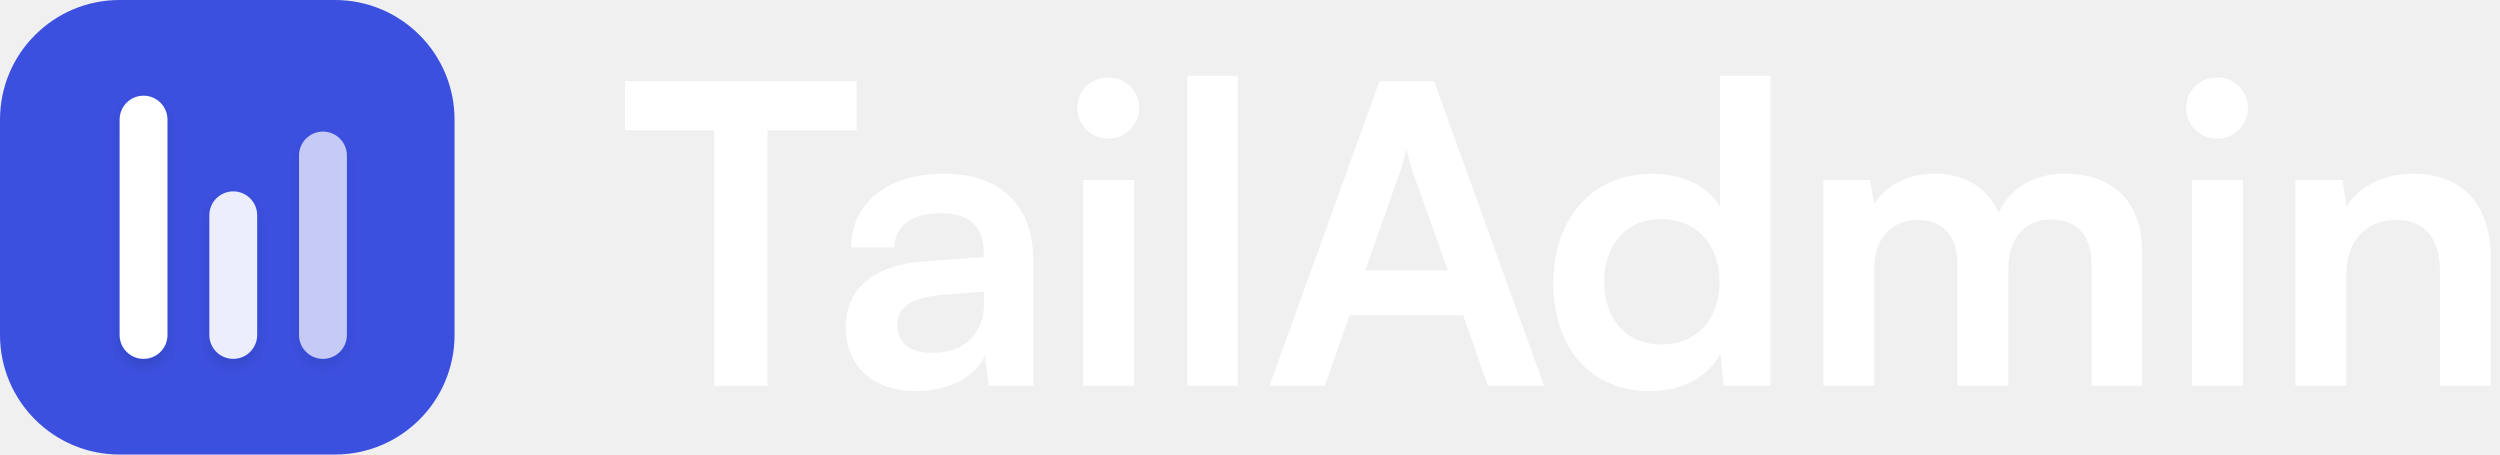
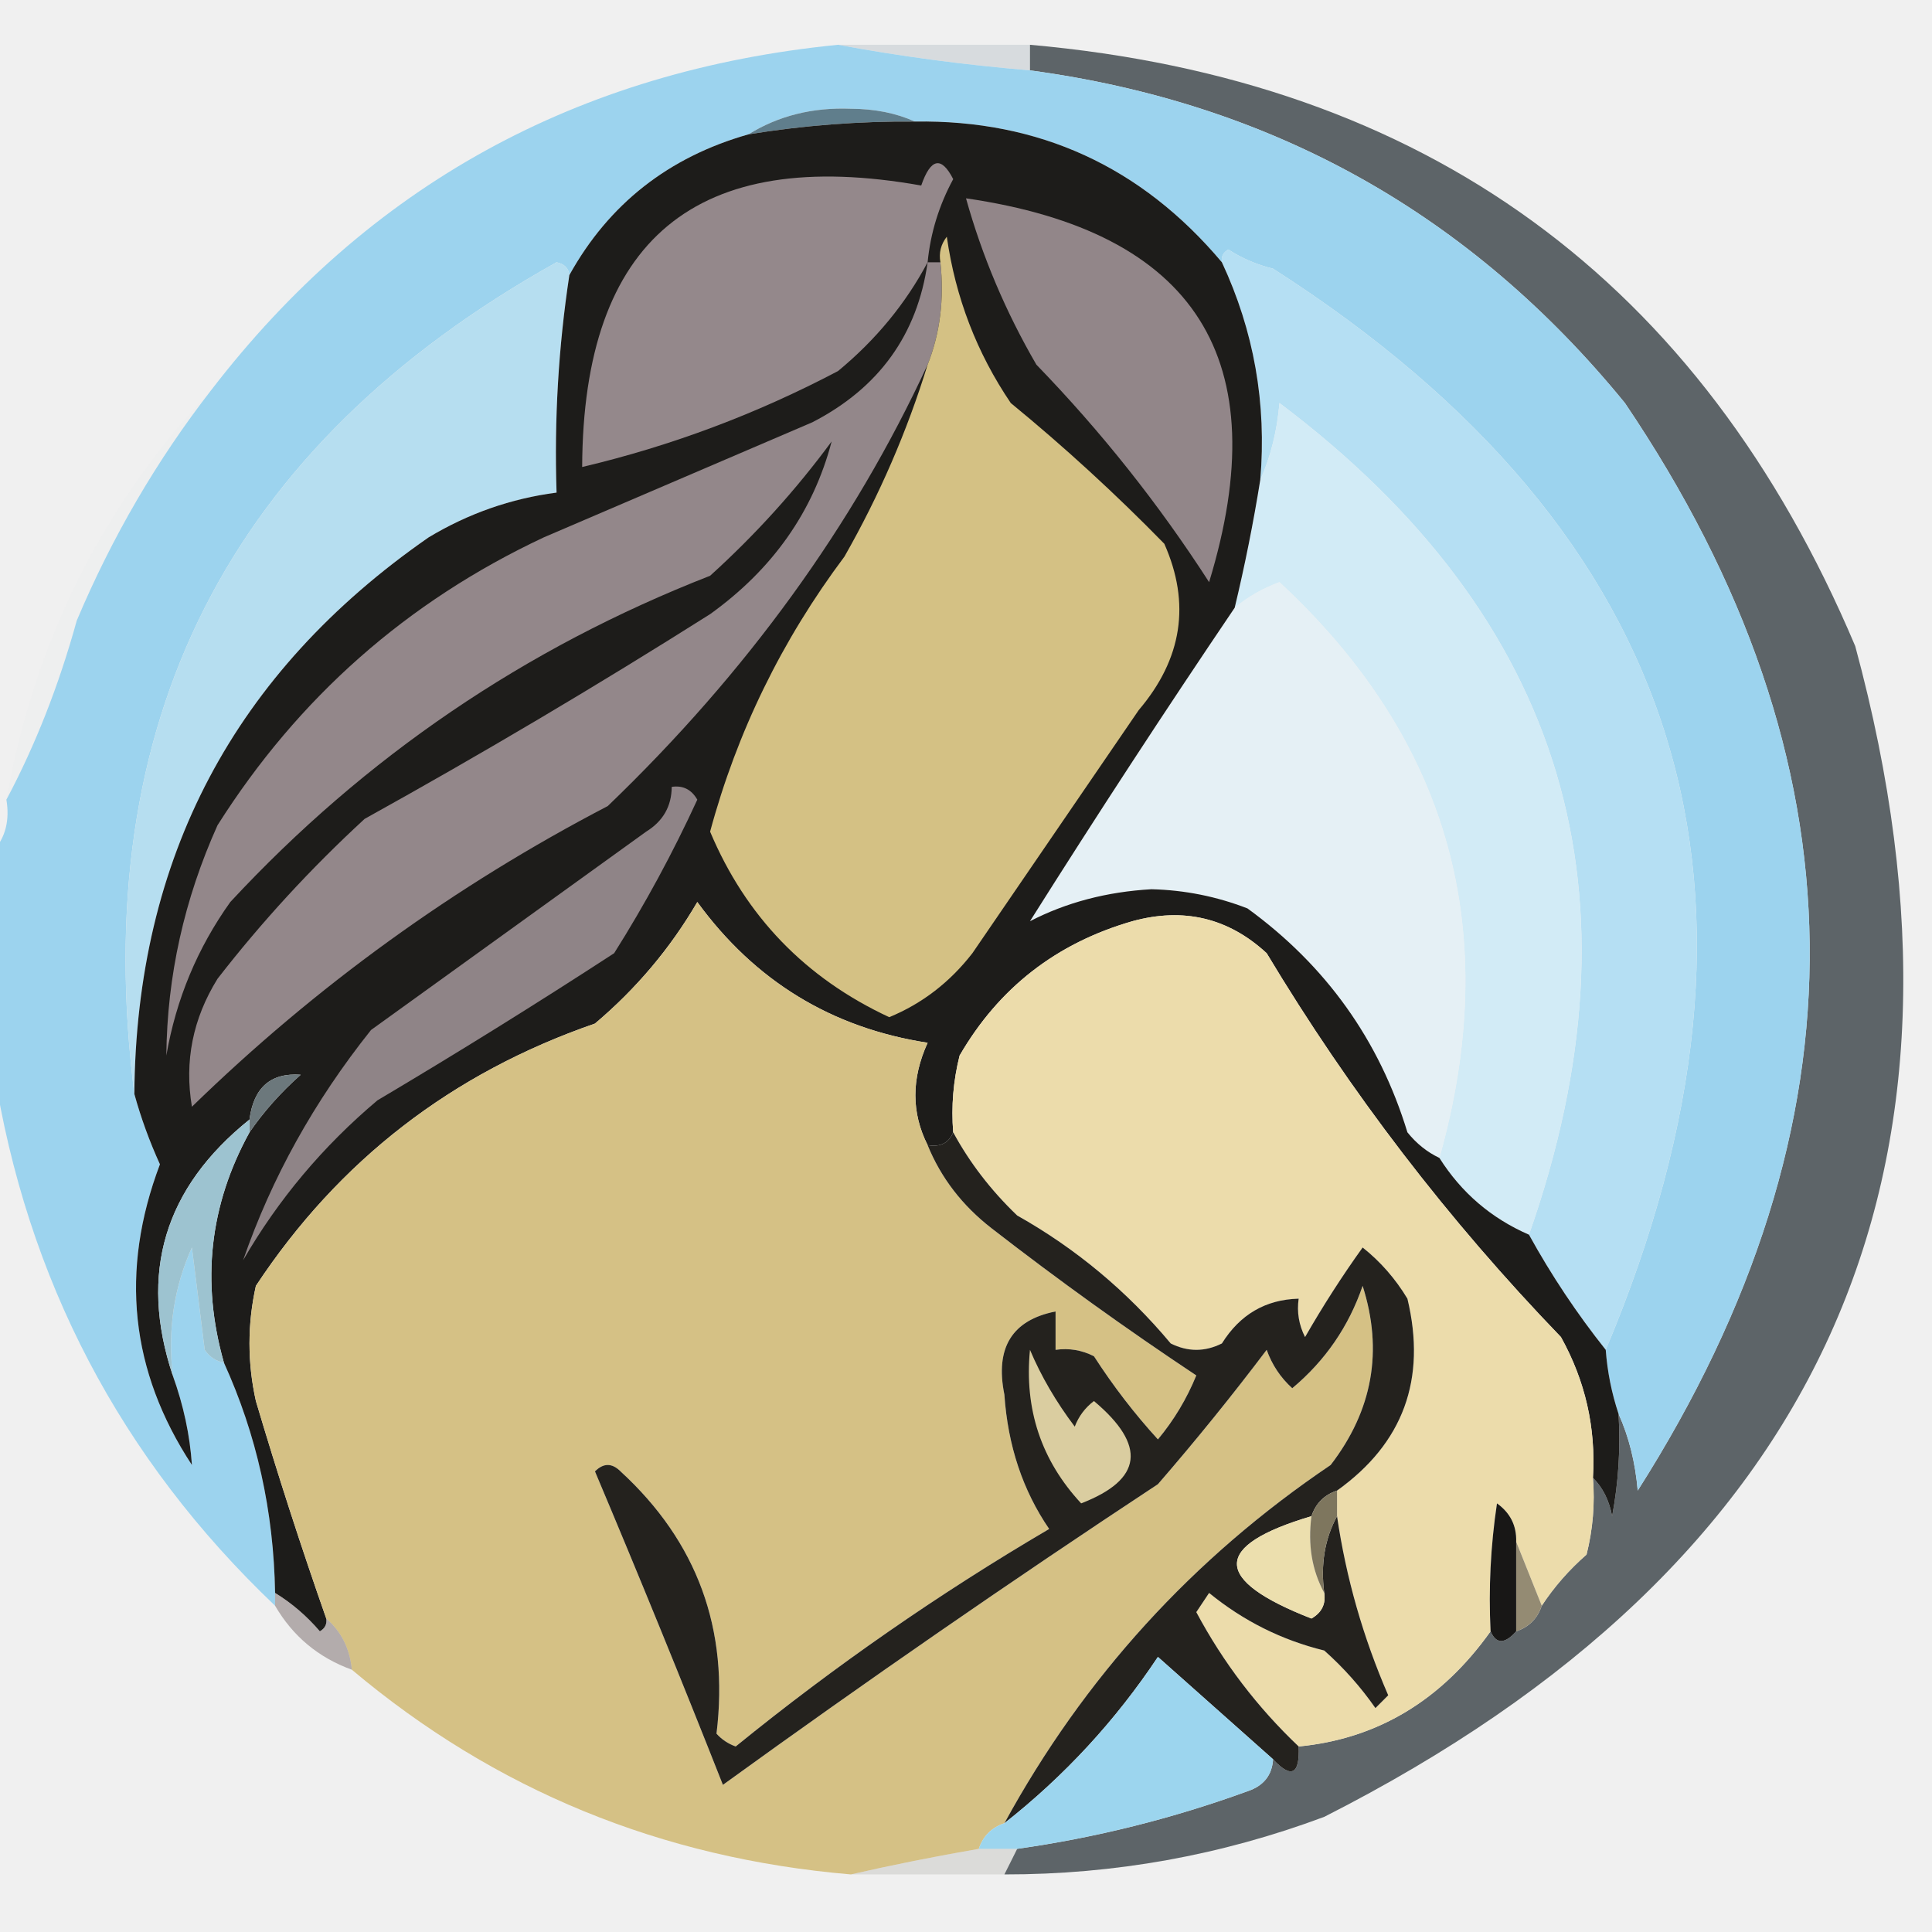
- <svg xmlns="http://www.w3.org/2000/svg" width="176" height="32" viewBox="0 0 176 32" fill="none">
-   <path d="M44 9.176H50.277V27.157H54.032V9.176H60.309V5.715H44V9.176Z" fill="white" />
-   <path d="M64.5 27.539C66.758 27.539 68.724 26.512 69.34 25.016L69.604 27.157H72.743V18.357C72.743 14.339 70.337 12.227 66.436 12.227C62.505 12.227 59.924 14.28 59.924 17.419H62.974C62.974 15.893 64.148 15.013 66.26 15.013C68.079 15.013 69.252 15.805 69.252 17.771V18.093L64.91 18.416C61.478 18.68 59.542 20.352 59.542 23.021C59.542 25.749 61.42 27.539 64.5 27.539ZM65.673 24.84C64.06 24.84 63.18 24.195 63.18 22.875C63.18 21.701 64.031 20.968 66.26 20.763L69.281 20.528V21.291C69.281 23.52 67.873 24.84 65.673 24.84Z" fill="white" />
-   <path d="M78.047 9.763C79.221 9.763 80.189 8.795 80.189 7.592C80.189 6.389 79.221 5.451 78.047 5.451C76.816 5.451 75.847 6.389 75.847 7.592C75.847 8.795 76.816 9.763 78.047 9.763ZM76.258 27.157H79.837V12.667H76.258V27.157Z" fill="white" />
-   <path d="M87.142 27.157V5.333H83.593V27.157H87.142Z" fill="white" />
-   <path d="M93.272 27.157L95.003 22.2H103.011L104.742 27.157H108.702L100.958 5.715H97.115L89.371 27.157H93.272ZM98.552 12.109C98.758 11.523 98.933 10.877 99.022 10.467C99.08 10.907 99.285 11.552 99.462 12.109L101.926 19.032H96.118L98.552 12.109Z" fill="white" />
-   <path d="M116.158 27.539C118.358 27.539 120.236 26.571 121.116 24.899L121.35 27.157H124.636V5.333H121.086V14.515C120.177 13.077 118.388 12.227 116.364 12.227C111.993 12.227 109.353 15.453 109.353 19.971C109.353 24.459 111.964 27.539 116.158 27.539ZM116.95 24.253C114.457 24.253 112.932 22.435 112.932 19.853C112.932 17.272 114.457 15.424 116.95 15.424C119.444 15.424 121.057 17.243 121.057 19.853C121.057 22.464 119.444 24.253 116.95 24.253Z" fill="white" />
-   <path d="M131.944 27.157V18.944C131.944 16.597 133.322 15.483 135.024 15.483C136.725 15.483 137.81 16.568 137.81 18.592V27.157H141.389V18.944C141.389 16.568 142.709 15.453 144.44 15.453C146.141 15.453 147.256 16.539 147.256 18.621V27.157H150.805V17.683C150.805 14.339 148.869 12.227 145.349 12.227C143.149 12.227 141.448 13.312 140.714 14.984C139.952 13.312 138.426 12.227 136.226 12.227C134.144 12.227 132.677 13.165 131.944 14.368L131.65 12.667H128.365V27.157H131.944Z" fill="white" />
-   <path d="M156.107 9.763C157.281 9.763 158.249 8.795 158.249 7.592C158.249 6.389 157.281 5.451 156.107 5.451C154.875 5.451 153.907 6.389 153.907 7.592C153.907 8.795 154.875 9.763 156.107 9.763ZM154.318 27.157H157.897V12.667H154.318V27.157Z" fill="white" />
-   <path d="M165.173 27.157V19.355C165.173 17.008 166.522 15.483 168.722 15.483C170.57 15.483 171.773 16.656 171.773 19.091V27.157H175.351V18.24C175.351 14.485 173.474 12.227 169.837 12.227C167.871 12.227 166.111 13.077 165.202 14.544L164.909 12.667H161.594V27.157H165.173Z" fill="white" />
-   <path d="M0 8.421C0 3.77 3.77 0 8.421 0H23.579C28.23 0 32 3.77 32 8.421V23.579C32 28.23 28.23 32 23.579 32H8.421C3.77 32 0 28.23 0 23.579V8.421Z" fill="#3C50E0" />
-   <g filter="url(#filter0_d_506_10589)">
-     <path d="M8.421 8.421C8.421 7.491 9.175 6.737 10.106 6.737V6.737C11.036 6.737 11.79 7.491 11.79 8.421V23.579C11.79 24.509 11.036 25.263 10.106 25.263V25.263C9.175 25.263 8.421 24.509 8.421 23.579V8.421Z" fill="white" />
+ <svg xmlns="http://www.w3.org/2000/svg" version="1.1" width="151px" height="151px" style="shape-rendering:geometricPrecision; text-rendering:geometricPrecision; image-rendering:optimizeQuality; fill-rule:evenodd; clip-rule:evenodd">
+   <g>
+     <path style="opacity:0.188" fill="#69808d" d="M 65.5,3.5 C 70.5,3.5 75.5,3.5 80.5,3.5C 80.5,4.167 80.5,4.833 80.5,5.5C 75.332,5.066 70.332,4.4 65.5,3.5 Z" />
  </g>
-   <g opacity="0.9" filter="url(#filter1_d_506_10589)">
-     <path d="M14.737 15.158C14.737 14.227 15.491 13.473 16.421 13.473V13.473C17.351 13.473 18.105 14.227 18.105 15.158V23.579C18.105 24.509 17.351 25.263 16.421 25.263V25.263C15.491 25.263 14.737 24.509 14.737 23.579V15.158Z" fill="white" />
+   <g>
+     <path style="opacity:0.814" fill="#3c4549" d="M 80.5,3.5 C 111.414,6.247 132.914,21.914 145,50.5C 156.196,91.788 142.363,122.288 103.5,142C 95.436,145.011 87.103,146.511 78.5,146.5C 78.833,145.833 79.167,145.167 79.5,144.5C 85.644,143.631 91.644,142.131 97.5,140C 98.756,139.583 99.423,138.75 99.5,137.5C 100.925,139.031 101.591,138.698 101.5,136.5C 107.652,135.906 112.652,132.906 116.5,127.5C 116.938,128.506 117.604,128.506 118.5,127.5C 119.5,127.167 120.167,126.5 120.5,125.5C 121.458,124.038 122.624,122.705 124,121.5C 124.495,119.527 124.662,117.527 124.5,115.5C 125.268,116.263 125.768,117.263 126,118.5C 126.497,115.854 126.664,113.187 126.5,110.5C 127.309,112.292 127.809,114.292 128,116.5C 146.25,87.808 145.917,59.475 127,31.5C 114.939,16.719 99.439,8.052 80.5,5.5C 80.5,4.833 80.5,4.167 80.5,3.5 Z" />
  </g>
-   <g opacity="0.7" filter="url(#filter2_d_506_10589)">
-     <path d="M21.052 10.947C21.052 10.017 21.806 9.263 22.736 9.263V9.263C23.667 9.263 24.421 10.017 24.421 10.947V23.578C24.421 24.509 23.667 25.263 22.736 25.263V25.263C21.806 25.263 21.052 24.509 21.052 23.578V10.947Z" fill="white" />
+   <g>
+     <path style="opacity:0.999" fill="#9cd3ee" d="M 65.5,3.5 C 70.332,4.4 75.332,5.066 80.5,5.5C 99.439,8.052 114.939,16.719 127,31.5C 145.917,59.475 146.25,87.808 128,116.5C 127.809,114.292 127.309,112.292 126.5,110.5C 125.962,108.883 125.629,107.216 125.5,105.5C 140.487,69.864 131.82,41.698 99.5,21C 98.234,20.691 97.067,20.191 96,19.5C 95.601,19.728 95.435,20.062 95.5,20.5C 89.202,13.016 81.202,9.35 71.5,9.5C 70.036,8.84 68.369,8.507 66.5,8.5C 63.514,8.382 60.848,9.048 58.5,10.5C 52.253,12.275 47.587,15.941 44.5,21.5C 44.44,20.957 44.107,20.624 43.5,20.5C 17.839,34.823 6.839,56.489 10.5,85.5C 11.014,87.366 11.681,89.2 12.5,91C 9.349,99.331 10.183,107.164 15,114.5C 14.843,112.169 14.343,109.836 13.5,107.5C 13.095,103.952 13.595,100.619 15,97.5C 15.333,100.167 15.667,102.833 16,105.5C 16.383,106.056 16.883,106.389 17.5,106.5C 20.062,112.128 21.395,118.128 21.5,124.5C 21.5,124.833 21.5,125.167 21.5,125.5C 9.419,114.005 2.086,100.005 -0.5,83.5C -0.5,77.833 -0.5,72.167 -0.5,66.5C 0.434,65.432 0.768,64.099 0.5,62.5C 2.765,58.242 4.599,53.575 6,48.5C 8.766,41.952 12.266,35.952 16.5,30.5C 28.783,14.518 45.117,5.518 65.5,3.5 Z" />
  </g>
-   <defs>
-     <filter id="filter0_d_506_10589" x="7.421" y="6.237" width="5.369" height="20.526" filterUnits="userSpaceOnUse" color-interpolation-filters="sRGB">
-       <feFlood flood-opacity="0" result="BackgroundImageFix" />
-       <feColorMatrix in="SourceAlpha" type="matrix" values="0 0 0 0 0 0 0 0 0 0 0 0 0 0 0 0 0 0 127 0" result="hardAlpha" />
-       <feOffset dy="0.5" />
-       <feGaussianBlur stdDeviation="0.5" />
-       <feComposite in2="hardAlpha" operator="out" />
-       <feColorMatrix type="matrix" values="0 0 0 0 0 0 0 0 0 0 0 0 0 0 0 0 0 0 0.12 0" />
-       <feBlend mode="normal" in2="BackgroundImageFix" result="effect1_dropShadow_506_10589" />
-       <feBlend mode="normal" in="SourceGraphic" in2="effect1_dropShadow_506_10589" result="shape" />
-     </filter>
-     <filter id="filter1_d_506_10589" x="13.737" y="12.973" width="5.369" height="13.79" filterUnits="userSpaceOnUse" color-interpolation-filters="sRGB">
-       <feFlood flood-opacity="0" result="BackgroundImageFix" />
-       <feColorMatrix in="SourceAlpha" type="matrix" values="0 0 0 0 0 0 0 0 0 0 0 0 0 0 0 0 0 0 127 0" result="hardAlpha" />
-       <feOffset dy="0.5" />
-       <feGaussianBlur stdDeviation="0.5" />
-       <feComposite in2="hardAlpha" operator="out" />
-       <feColorMatrix type="matrix" values="0 0 0 0 0 0 0 0 0 0 0 0 0 0 0 0 0 0 0.12 0" />
-       <feBlend mode="normal" in2="BackgroundImageFix" result="effect1_dropShadow_506_10589" />
-       <feBlend mode="normal" in="SourceGraphic" in2="effect1_dropShadow_506_10589" result="shape" />
-     </filter>
-     <filter id="filter2_d_506_10589" x="20.052" y="8.763" width="5.369" height="18" filterUnits="userSpaceOnUse" color-interpolation-filters="sRGB">
-       <feFlood flood-opacity="0" result="BackgroundImageFix" />
-       <feColorMatrix in="SourceAlpha" type="matrix" values="0 0 0 0 0 0 0 0 0 0 0 0 0 0 0 0 0 0 127 0" result="hardAlpha" />
-       <feOffset dy="0.5" />
-       <feGaussianBlur stdDeviation="0.5" />
-       <feComposite in2="hardAlpha" operator="out" />
-       <feColorMatrix type="matrix" values="0 0 0 0 0 0 0 0 0 0 0 0 0 0 0 0 0 0 0.12 0" />
-       <feBlend mode="normal" in2="BackgroundImageFix" result="effect1_dropShadow_506_10589" />
-       <feBlend mode="normal" in="SourceGraphic" in2="effect1_dropShadow_506_10589" result="shape" />
-     </filter>
-   </defs>
+   <g>
+     <path style="opacity:1" fill="#607e8c" d="M 71.5,9.5 C 67.131,9.467 62.798,9.8 58.5,10.5C 60.848,9.048 63.514,8.382 66.5,8.5C 68.369,8.507 70.036,8.84 71.5,9.5 Z" />
+   </g>
+   <g>
+     <path style="opacity:1" fill="#b6def0" d="M 44.5,21.5 C 43.646,27.121 43.313,32.788 43.5,38.5C 39.938,38.965 36.605,40.132 33.5,42C 18.308,52.551 10.642,67.051 10.5,85.5C 6.839,56.489 17.839,34.823 43.5,20.5C 44.107,20.624 44.44,20.957 44.5,21.5 Z" />
+   </g>
+   <g>
+     <path style="opacity:1" fill="#b5dff3" d="M 125.5,105.5 C 123.255,102.68 121.255,99.68 119.5,96.5C 128.816,69.957 122.316,48.29 100,31.5C 99.809,33.708 99.309,35.708 98.5,37.5C 99.006,31.531 98.006,25.865 95.5,20.5C 95.435,20.062 95.601,19.728 96,19.5C 97.067,20.191 98.234,20.691 99.5,21C 131.82,41.698 140.487,69.864 125.5,105.5 Z" />
+   </g>
+   <g>
+     <path style="opacity:1" fill="#d2ebf6" d="M 119.5,96.5 C 116.553,95.219 114.219,93.219 112.5,90.5C 117.476,72.841 113.309,57.842 100,45.5C 98.697,45.978 97.531,46.645 96.5,47.5C 97.294,44.198 97.96,40.865 98.5,37.5C 99.309,35.708 99.809,33.708 100,31.5C 122.316,48.29 128.816,69.957 119.5,96.5 Z" />
+   </g>
+   <g>
+     <path style="opacity:1" fill="#e5f0f5" d="M 112.5,90.5 C 111.542,90.047 110.708,89.38 110,88.5C 107.803,81.296 103.636,75.463 97.5,71C 95.091,70.065 92.591,69.565 90,69.5C 86.504,69.699 83.338,70.532 80.5,72C 85.719,63.719 91.053,55.553 96.5,47.5C 97.531,46.645 98.697,45.978 100,45.5C 113.309,57.842 117.476,72.841 112.5,90.5 Z" />
+   </g>
+   <g>
+     <path style="opacity:0.024" fill="#bec6d7" d="M 16.5,30.5 C 12.266,35.952 8.766,41.952 6,48.5C 4.599,53.575 2.765,58.242 0.5,62.5C 2.68,50.14 8.013,39.474 16.5,30.5 Z" />
+   </g>
+   <g>
+     <path style="opacity:1" fill="#1d1c1a" d="M 71.5,9.5 C 81.202,9.35 89.202,13.016 95.5,20.5C 98.006,25.865 99.006,31.531 98.5,37.5C 97.96,40.865 97.294,44.198 96.5,47.5C 91.053,55.553 85.719,63.719 80.5,72C 83.338,70.532 86.504,69.699 90,69.5C 92.591,69.565 95.091,70.065 97.5,71C 103.636,75.463 107.803,81.296 110,88.5C 110.708,89.38 111.542,90.047 112.5,90.5C 114.219,93.219 116.553,95.219 119.5,96.5C 121.255,99.68 123.255,102.68 125.5,105.5C 125.629,107.216 125.962,108.883 126.5,110.5C 126.664,113.187 126.497,115.854 126,118.5C 125.768,117.263 125.268,116.263 124.5,115.5C 124.737,111.59 123.904,107.923 122,104.5C 113.184,95.355 105.517,85.355 99,74.5C 96.005,71.735 92.505,70.902 88.5,72C 82.564,73.711 78.064,77.211 75,82.5C 74.504,84.473 74.338,86.473 74.5,88.5C 74.158,89.338 73.492,89.672 72.5,89.5C 71.224,86.97 71.224,84.303 72.5,81.5C 65,80.342 59,76.675 54.5,70.5C 52.397,74.106 49.731,77.273 46.5,80C 35.306,83.87 26.473,90.703 20,100.5C 19.333,103.5 19.333,106.5 20,109.5C 21.697,115.222 23.53,120.888 25.5,126.5C 25.565,126.938 25.399,127.272 25,127.5C 23.961,126.29 22.794,125.29 21.5,124.5C 21.395,118.128 20.062,112.128 17.5,106.5C 15.706,100.187 16.373,94.187 19.5,88.5C 20.596,86.897 21.93,85.397 23.5,84C 21.159,83.832 19.826,84.999 19.5,87.5C 12.844,92.842 10.844,99.509 13.5,107.5C 14.343,109.836 14.843,112.169 15,114.5C 10.183,107.164 9.349,99.331 12.5,91C 11.681,89.2 11.014,87.366 10.5,85.5C 10.642,67.051 18.308,52.551 33.5,42C 36.605,40.132 39.938,38.965 43.5,38.5C 43.313,32.788 43.646,27.121 44.5,21.5C 47.587,15.941 52.253,12.275 58.5,10.5C 62.798,9.8 67.131,9.467 71.5,9.5 Z" />
+   </g>
+   <g>
+     <path style="opacity:1" fill="#8f8487" d="M 52.5,61.5 C 53.376,61.369 54.043,61.703 54.5,62.5C 52.587,66.66 50.421,70.66 48,74.5C 41.917,78.459 35.751,82.292 29.5,86C 25.248,89.581 21.748,93.748 19,98.5C 21.223,92.069 24.556,86.069 29,80.5C 36.167,75.333 43.333,70.167 50.5,65C 51.823,64.184 52.489,63.017 52.5,61.5 Z" />
+   </g>
+   <g>
+     <path style="opacity:1" fill="#93878a" d="M 72.5,20.5 C 72.833,20.5 73.167,20.5 73.5,20.5C 73.806,23.385 73.473,26.052 72.5,28.5C 66.69,41.071 58.356,52.571 47.5,63C 35.517,69.242 24.684,77.075 15,86.5C 14.402,82.947 15.069,79.614 17,76.5C 20.465,72.033 24.298,67.867 28.5,64C 37.665,58.919 46.665,53.585 55.5,48C 60.394,44.484 63.56,39.984 65,34.5C 62.203,38.299 59.036,41.799 55.5,45C 41.042,50.644 28.542,59.144 18,70.5C 15.431,74.095 13.764,78.095 13,82.5C 13.061,76.293 14.394,70.293 17,64.5C 23.32,54.512 31.82,47.012 42.5,42C 49.5,39 56.5,36 63.5,33C 68.704,30.314 71.704,26.147 72.5,20.5 Z" />
+   </g>
+   <g>
+     <path style="opacity:1" fill="#d4c184" d="M 72.5,28.5 C 73.473,26.052 73.806,23.385 73.5,20.5C 73.369,19.761 73.536,19.094 74,18.5C 74.678,23.25 76.344,27.583 79,31.5C 83.19,34.934 87.19,38.6 91,42.5C 93.071,47.164 92.404,51.497 89,55.5C 84.667,61.833 80.333,68.167 76,74.5C 74.235,76.774 72.068,78.441 69.5,79.5C 62.951,76.452 58.285,71.619 55.5,65C 57.602,57.208 61.102,50.041 66,43.5C 68.729,38.712 70.896,33.712 72.5,28.5 Z" />
+   </g>
+   <g>
+     <path style="opacity:1" fill="#928689" d="M 75.5,15.5 C 93.475,18.116 99.808,28.116 94.5,45.5C 90.571,39.401 86.071,33.735 81,28.5C 78.603,24.376 76.769,20.043 75.5,15.5 Z" />
+   </g>
+   <g>
+     <path style="opacity:1" fill="#94888b" d="M 72.5,20.5 C 70.787,23.726 68.454,26.559 65.5,29C 59.13,32.354 52.464,34.854 45.5,36.5C 45.575,18.704 54.408,11.371 72,14.5C 72.743,12.355 73.576,12.189 74.5,14C 73.391,16.047 72.724,18.213 72.5,20.5 Z" />
+   </g>
+   <g>
+     <path style="opacity:1" fill="#d5c185" d="M 72.5,89.5 C 73.543,92.056 75.21,94.223 77.5,96C 82.7,100.035 88.033,103.869 93.5,107.5C 92.751,109.332 91.751,110.999 90.5,112.5C 88.673,110.5 87.006,108.333 85.5,106C 84.552,105.517 83.552,105.351 82.5,105.5C 82.5,104.5 82.5,103.5 82.5,102.5C 79.093,103.174 77.76,105.341 78.5,109C 78.771,112.989 79.938,116.489 82,119.5C 73.397,124.55 65.231,130.217 57.5,136.5C 56.914,136.291 56.414,135.957 56,135.5C 56.998,127.339 54.498,120.506 48.5,115C 47.833,114.333 47.167,114.333 46.5,115C 49.933,123.132 53.266,131.299 56.5,139.5C 67.659,131.42 78.993,123.587 90.5,116C 93.453,112.592 96.287,109.092 99,105.5C 99.419,106.672 100.085,107.672 101,108.5C 103.577,106.345 105.411,103.679 106.5,100.5C 108.115,105.571 107.281,110.238 104,114.5C 93.227,121.773 84.727,131.106 78.5,142.5C 77.5,142.833 76.833,143.5 76.5,144.5C 73.059,145.097 69.725,145.763 66.5,146.5C 51.677,145.244 38.677,139.911 27.5,130.5C 27.34,128.847 26.674,127.514 25.5,126.5C 23.53,120.888 21.697,115.222 20,109.5C 19.333,106.5 19.333,103.5 20,100.5C 26.473,90.703 35.306,83.87 46.5,80C 49.731,77.273 52.397,74.106 54.5,70.5C 59,76.675 65,80.342 72.5,81.5C 71.224,84.303 71.224,86.97 72.5,89.5 Z" />
+   </g>
+   <g>
+     <path style="opacity:1" fill="#ecdcab" d="M 124.5,115.5 C 124.662,117.527 124.495,119.527 124,121.5C 122.624,122.705 121.458,124.038 120.5,125.5C 119.833,123.833 119.167,122.167 118.5,120.5C 118.539,119.244 118.039,118.244 117,117.5C 116.502,120.817 116.335,124.15 116.5,127.5C 112.652,132.906 107.652,135.906 101.5,136.5C 98.268,133.434 95.601,129.934 93.5,126C 93.833,125.5 94.167,125 94.5,124.5C 97.179,126.687 100.179,128.187 103.5,129C 105.019,130.351 106.352,131.851 107.5,133.5C 107.833,133.167 108.167,132.833 108.5,132.5C 106.539,127.984 105.205,123.317 104.5,118.5C 104.5,117.833 104.5,117.167 104.5,116.5C 109.676,112.8 111.509,107.8 110,101.5C 109.059,99.939 107.892,98.605 106.5,97.5C 104.915,99.706 103.415,102.039 102,104.5C 101.517,103.552 101.351,102.552 101.5,101.5C 98.916,101.569 96.916,102.735 95.5,105C 94.167,105.667 92.833,105.667 91.5,105C 88.084,100.913 84.084,97.58 79.5,95C 77.45,93.035 75.783,90.868 74.5,88.5C 74.338,86.473 74.504,84.473 75,82.5C 78.064,77.211 82.564,73.711 88.5,72C 92.505,70.902 96.005,71.735 99,74.5C 105.517,85.355 113.184,95.355 122,104.5C 123.904,107.923 124.737,111.59 124.5,115.5 Z" />
+   </g>
+   <g>
+     <path style="opacity:1" fill="#6c787c" d="M 19.5,88.5 C 19.5,88.167 19.5,87.833 19.5,87.5C 19.826,84.999 21.159,83.832 23.5,84C 21.93,85.397 20.596,86.897 19.5,88.5 Z" />
+   </g>
+   <g>
+     <path style="opacity:1" fill="#9dc3d0" d="M 19.5,87.5 C 19.5,87.833 19.5,88.167 19.5,88.5C 16.373,94.187 15.706,100.187 17.5,106.5C 16.883,106.389 16.383,106.056 16,105.5C 15.667,102.833 15.333,100.167 15,97.5C 13.595,100.619 13.095,103.952 13.5,107.5C 10.844,99.509 12.844,92.842 19.5,87.5 Z" />
+   </g>
+   <g>
+     <path style="opacity:1" fill="#24221e" d="M 74.5,88.5 C 75.783,90.868 77.45,93.035 79.5,95C 84.084,97.58 88.084,100.913 91.5,105C 92.833,105.667 94.167,105.667 95.5,105C 96.916,102.735 98.916,101.569 101.5,101.5C 101.351,102.552 101.517,103.552 102,104.5C 103.415,102.039 104.915,99.706 106.5,97.5C 107.892,98.605 109.059,99.939 110,101.5C 111.509,107.8 109.676,112.8 104.5,116.5C 103.5,116.833 102.833,117.5 102.5,118.5C 94.736,120.806 94.736,123.473 102.5,126.5C 103.298,126.043 103.631,125.376 103.5,124.5C 103.205,122.265 103.539,120.265 104.5,118.5C 105.205,123.317 106.539,127.984 108.5,132.5C 108.167,132.833 107.833,133.167 107.5,133.5C 106.352,131.851 105.019,130.351 103.5,129C 100.179,128.187 97.179,126.687 94.5,124.5C 94.167,125 93.833,125.5 93.5,126C 95.601,129.934 98.268,133.434 101.5,136.5C 101.591,138.698 100.925,139.031 99.5,137.5C 96.52,134.856 93.52,132.189 90.5,129.5C 87.186,134.48 83.186,138.814 78.5,142.5C 84.727,131.106 93.227,121.773 104,114.5C 107.281,110.238 108.115,105.571 106.5,100.5C 105.411,103.679 103.577,106.345 101,108.5C 100.085,107.672 99.419,106.672 99,105.5C 96.287,109.092 93.453,112.592 90.5,116C 78.993,123.587 67.659,131.42 56.5,139.5C 53.266,131.299 49.933,123.132 46.5,115C 47.167,114.333 47.833,114.333 48.5,115C 54.498,120.506 56.998,127.339 56,135.5C 56.414,135.957 56.914,136.291 57.5,136.5C 65.231,130.217 73.397,124.55 82,119.5C 79.938,116.489 78.771,112.989 78.5,109C 77.76,105.341 79.093,103.174 82.5,102.5C 82.5,103.5 82.5,104.5 82.5,105.5C 83.552,105.351 84.552,105.517 85.5,106C 87.006,108.333 88.673,110.5 90.5,112.5C 91.751,110.999 92.751,109.332 93.5,107.5C 88.033,103.869 82.7,100.035 77.5,96C 75.21,94.223 73.543,92.056 72.5,89.5C 73.492,89.672 74.158,89.338 74.5,88.5 Z" />
+   </g>
+   <g>
+     <path style="opacity:1" fill="#dacda0" d="M 80.5,105.5 C 81.375,107.568 82.541,109.568 84,111.5C 84.308,110.692 84.808,110.025 85.5,109.5C 89.637,112.977 89.304,115.643 84.5,117.5C 81.38,114.139 80.046,110.139 80.5,105.5 Z" />
+   </g>
+   <g>
+     <path style="opacity:1" fill="#ecdfae" d="M 102.5,118.5 C 102.205,120.735 102.539,122.735 103.5,124.5C 103.631,125.376 103.298,126.043 102.5,126.5C 94.736,123.473 94.736,120.806 102.5,118.5 Z" />
+   </g>
+   <g>
+     <path style="opacity:1" fill="#7e765e" d="M 104.5,116.5 C 104.5,117.167 104.5,117.833 104.5,118.5C 103.539,120.265 103.205,122.265 103.5,124.5C 102.539,122.735 102.205,120.735 102.5,118.5C 102.833,117.5 103.5,116.833 104.5,116.5 Z" />
+   </g>
+   <g>
+     <path style="opacity:1" fill="#948b73" d="M 118.5,120.5 C 119.167,122.167 119.833,123.833 120.5,125.5C 120.167,126.5 119.5,127.167 118.5,127.5C 118.5,125.167 118.5,122.833 118.5,120.5 Z" />
+   </g>
+   <g>
+     <path style="opacity:1" fill="#181716" d="M 118.5,120.5 C 118.5,122.833 118.5,125.167 118.5,127.5C 117.604,128.506 116.938,128.506 116.5,127.5C 116.335,124.15 116.502,120.817 117,117.5C 118.039,118.244 118.539,119.244 118.5,120.5 Z" />
+   </g>
+   <g>
+     <path style="opacity:0.451" fill="#685958" d="M 21.5,124.5 C 22.794,125.29 23.961,126.29 25,127.5C 25.399,127.272 25.565,126.938 25.5,126.5C 26.674,127.514 27.34,128.847 27.5,130.5C 24.891,129.557 22.891,127.89 21.5,125.5C 21.5,125.167 21.5,124.833 21.5,124.5 Z" />
+   </g>
+   <g>
+     <path style="opacity:1" fill="#9cd5ee" d="M 99.5,137.5 C 99.423,138.75 98.756,139.583 97.5,140C 91.644,142.131 85.644,143.631 79.5,144.5C 78.5,144.5 77.5,144.5 76.5,144.5C 76.833,143.5 77.5,142.833 78.5,142.5C 83.186,138.814 87.186,134.48 90.5,129.5C 93.52,132.189 96.52,134.856 99.5,137.5 Z" />
+   </g>
+   <g>
+     <path style="opacity:0.165" fill="#717167" d="M 76.5,144.5 C 77.5,144.5 78.5,144.5 79.5,144.5C 79.167,145.167 78.833,145.833 78.5,146.5C 74.5,146.5 70.5,146.5 66.5,146.5C 69.725,145.763 73.059,145.097 76.5,144.5 Z" />
+   </g>
</svg>
